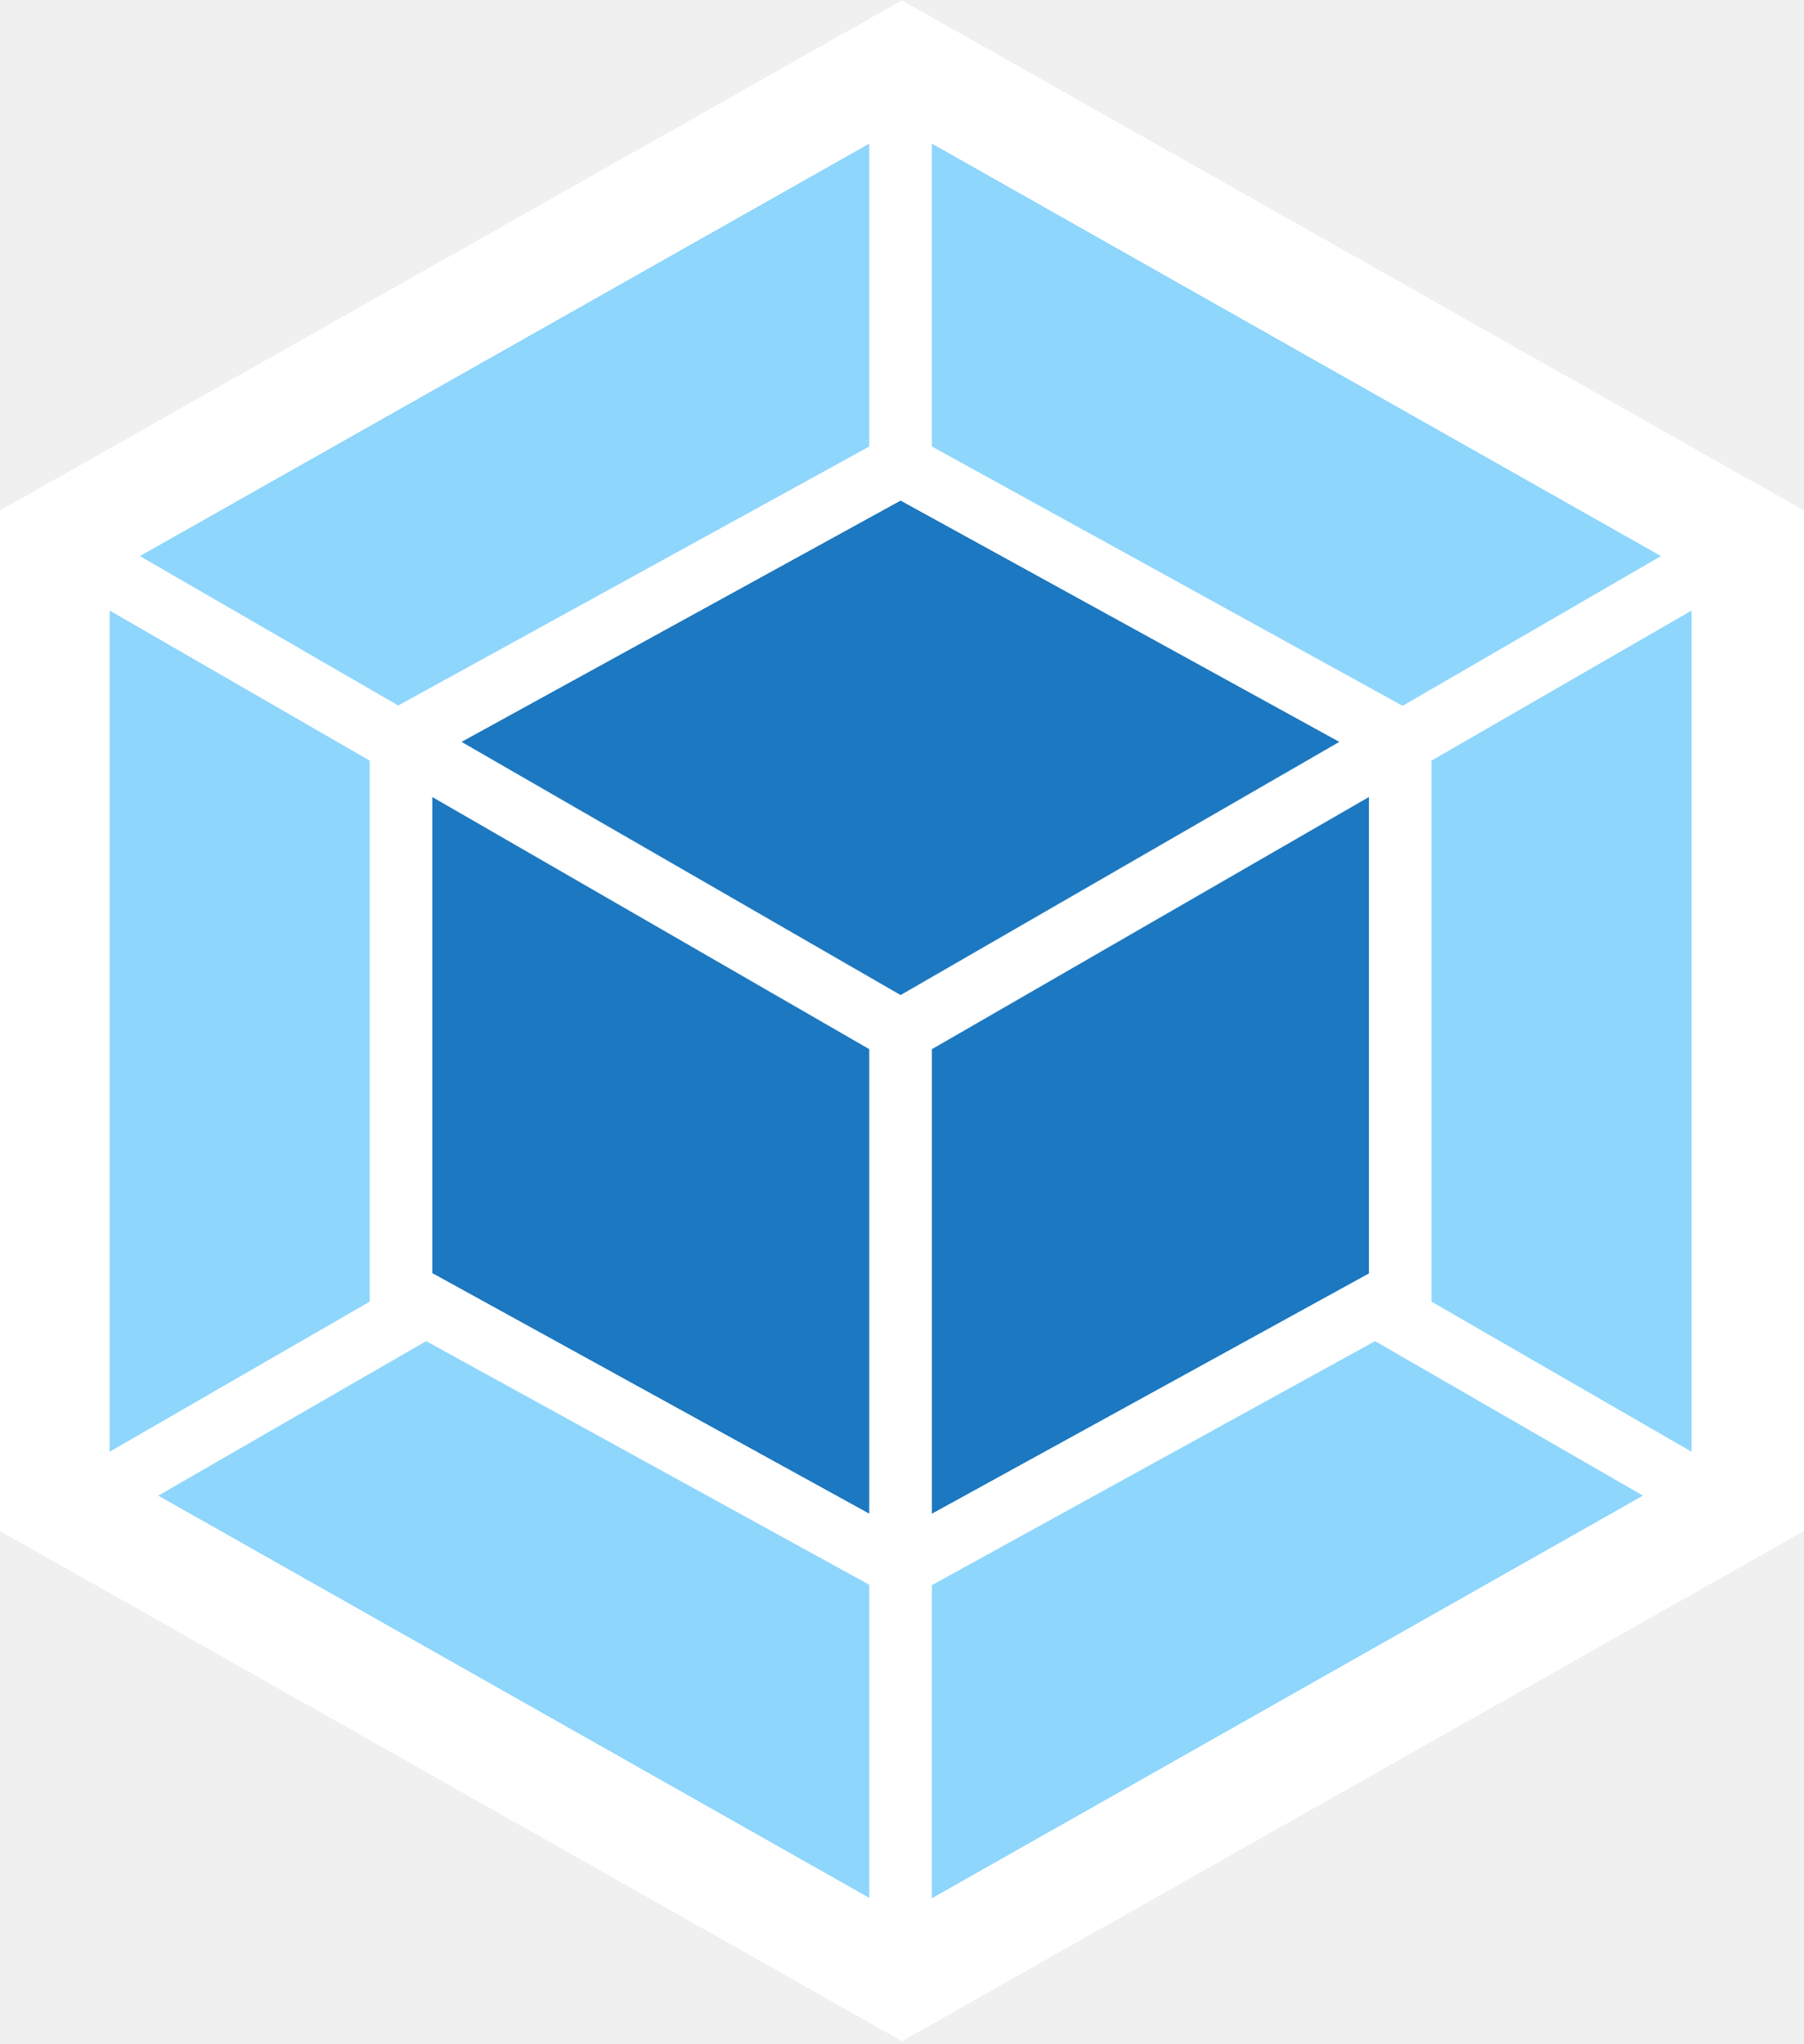
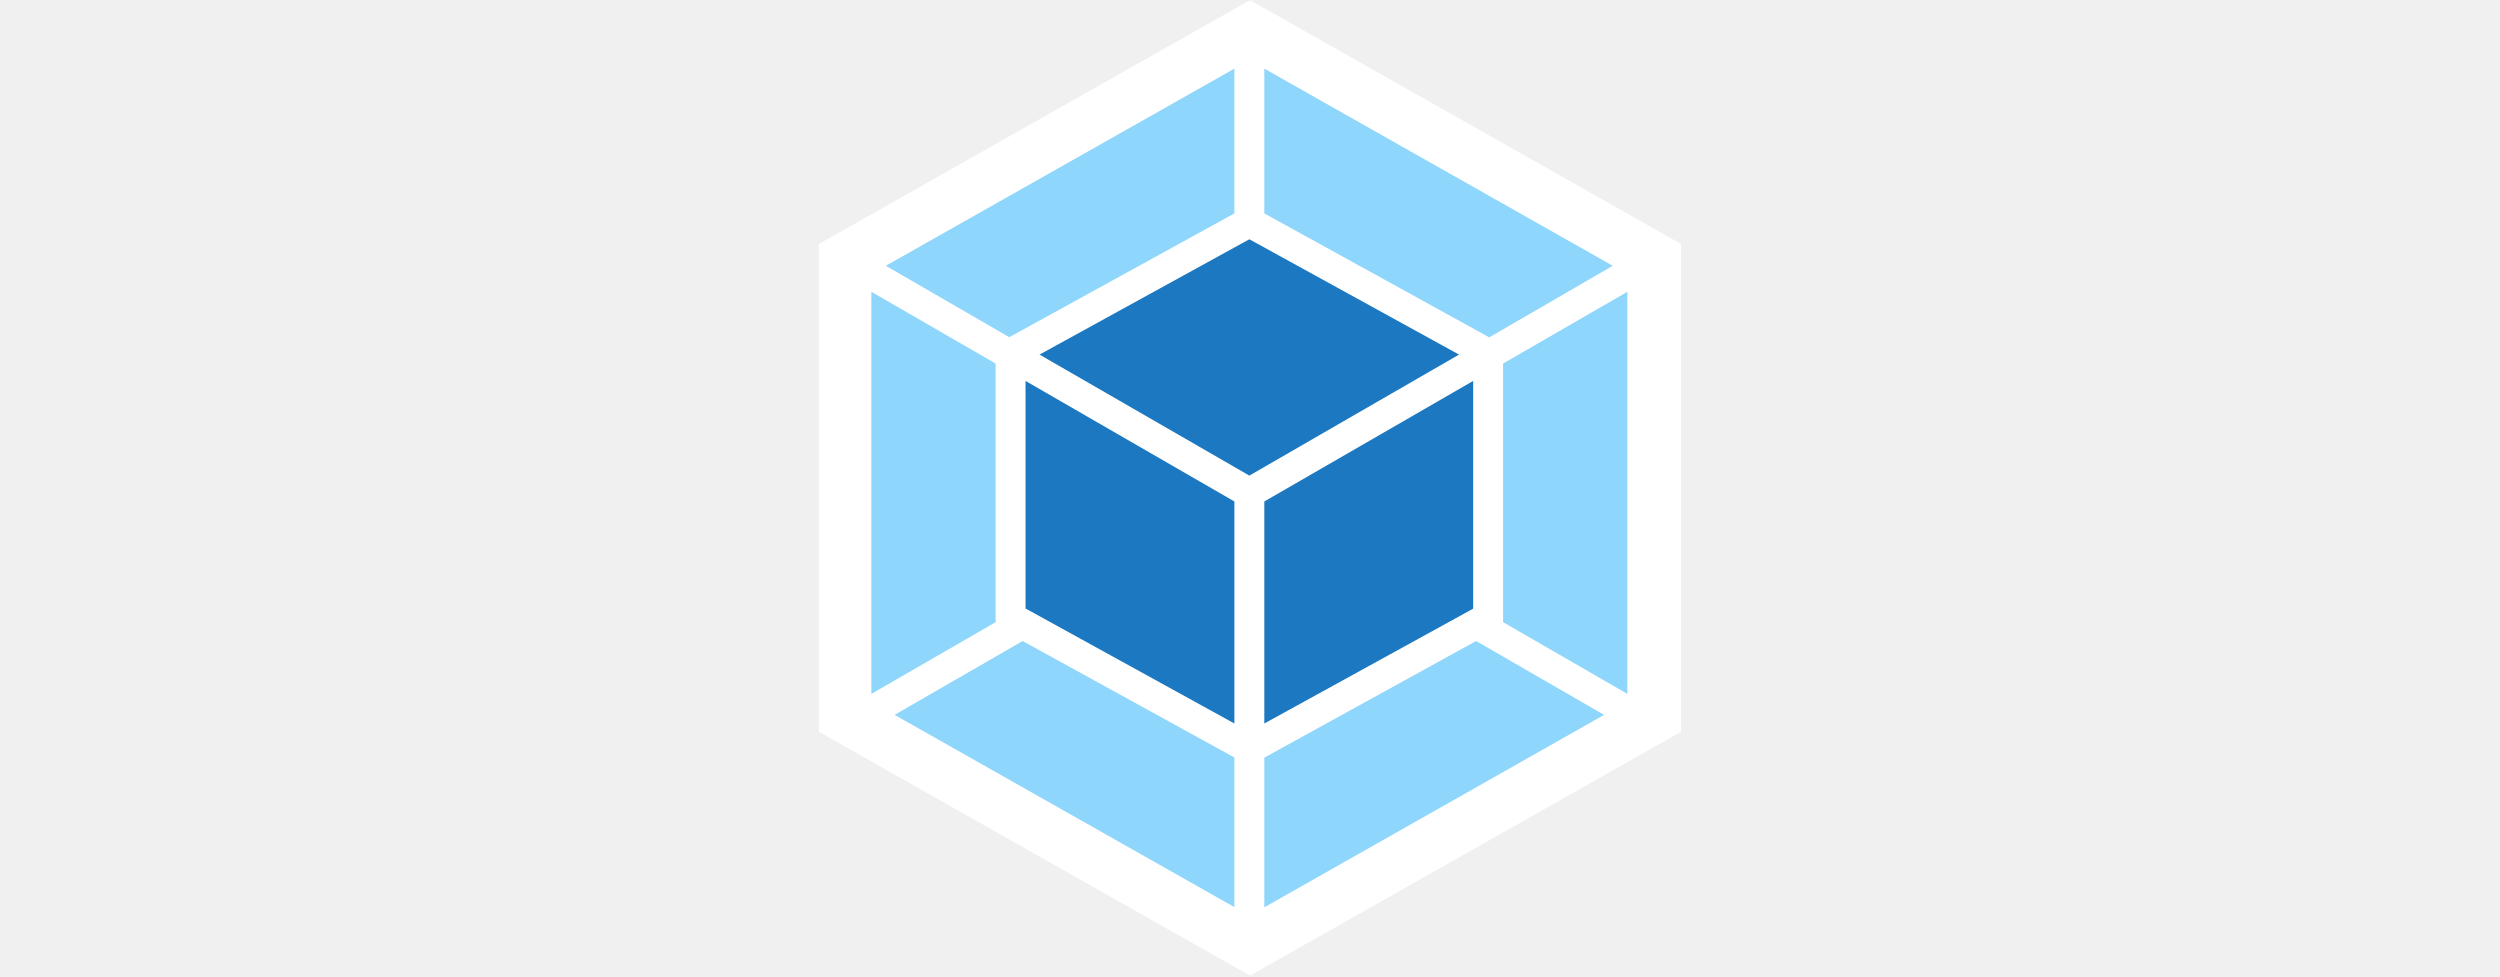
- <svg xmlns="http://www.w3.org/2000/svg" width="256px" height="290px" viewBox="0 0 256 290" version="1.1" preserveAspectRatio="xMidYMid">
+ <svg xmlns="http://www.w3.org/2000/svg" width="256px" height="100px" viewBox="0 0 256 290" version="1.1" preserveAspectRatio="xMidYMid">
  <g>
    <polygon fill="#FFFFFF" points="128 0.048 256 72.453 256 217.31 128 289.715 0 217.31 0 72.453" />
    <path d="M233.153,212.287 L132.251,269.428 L132.251,224.99 L195.14,190.358 L233.153,212.287 Z M240.06,206.056 L240.06,86.654 L203.158,107.955 L203.158,184.755 L240.06,206.056 Z M22.46,212.287 L123.363,269.38 L123.363,224.942 L60.474,190.358 L22.46,212.287 L22.46,212.287 Z M15.553,206.056 L15.553,86.654 L52.456,107.955 L52.456,184.755 L15.553,206.056 L15.553,206.056 Z M19.852,78.925 L123.363,20.383 L123.363,63.372 L57.045,99.84 L56.513,100.13 L19.852,78.925 L19.852,78.925 Z M235.713,78.925 L132.251,20.383 L132.251,63.372 L198.521,99.888 L199.052,100.178 L235.713,78.925 L235.713,78.925 Z" fill="#8ED6FB" />
    <path d="M123.363,214.847 L61.343,180.697 L61.343,113.123 L123.363,148.915 L123.363,214.847 L123.363,214.847 Z M132.251,214.847 L194.27,180.746 L194.27,113.123 L132.251,148.915 L132.251,214.847 Z M65.497,105.298 L127.807,71.052 L190.068,105.298 L127.807,141.235 L65.497,105.298 L65.497,105.298 Z" fill="#1C78C0" />
  </g>
</svg>
